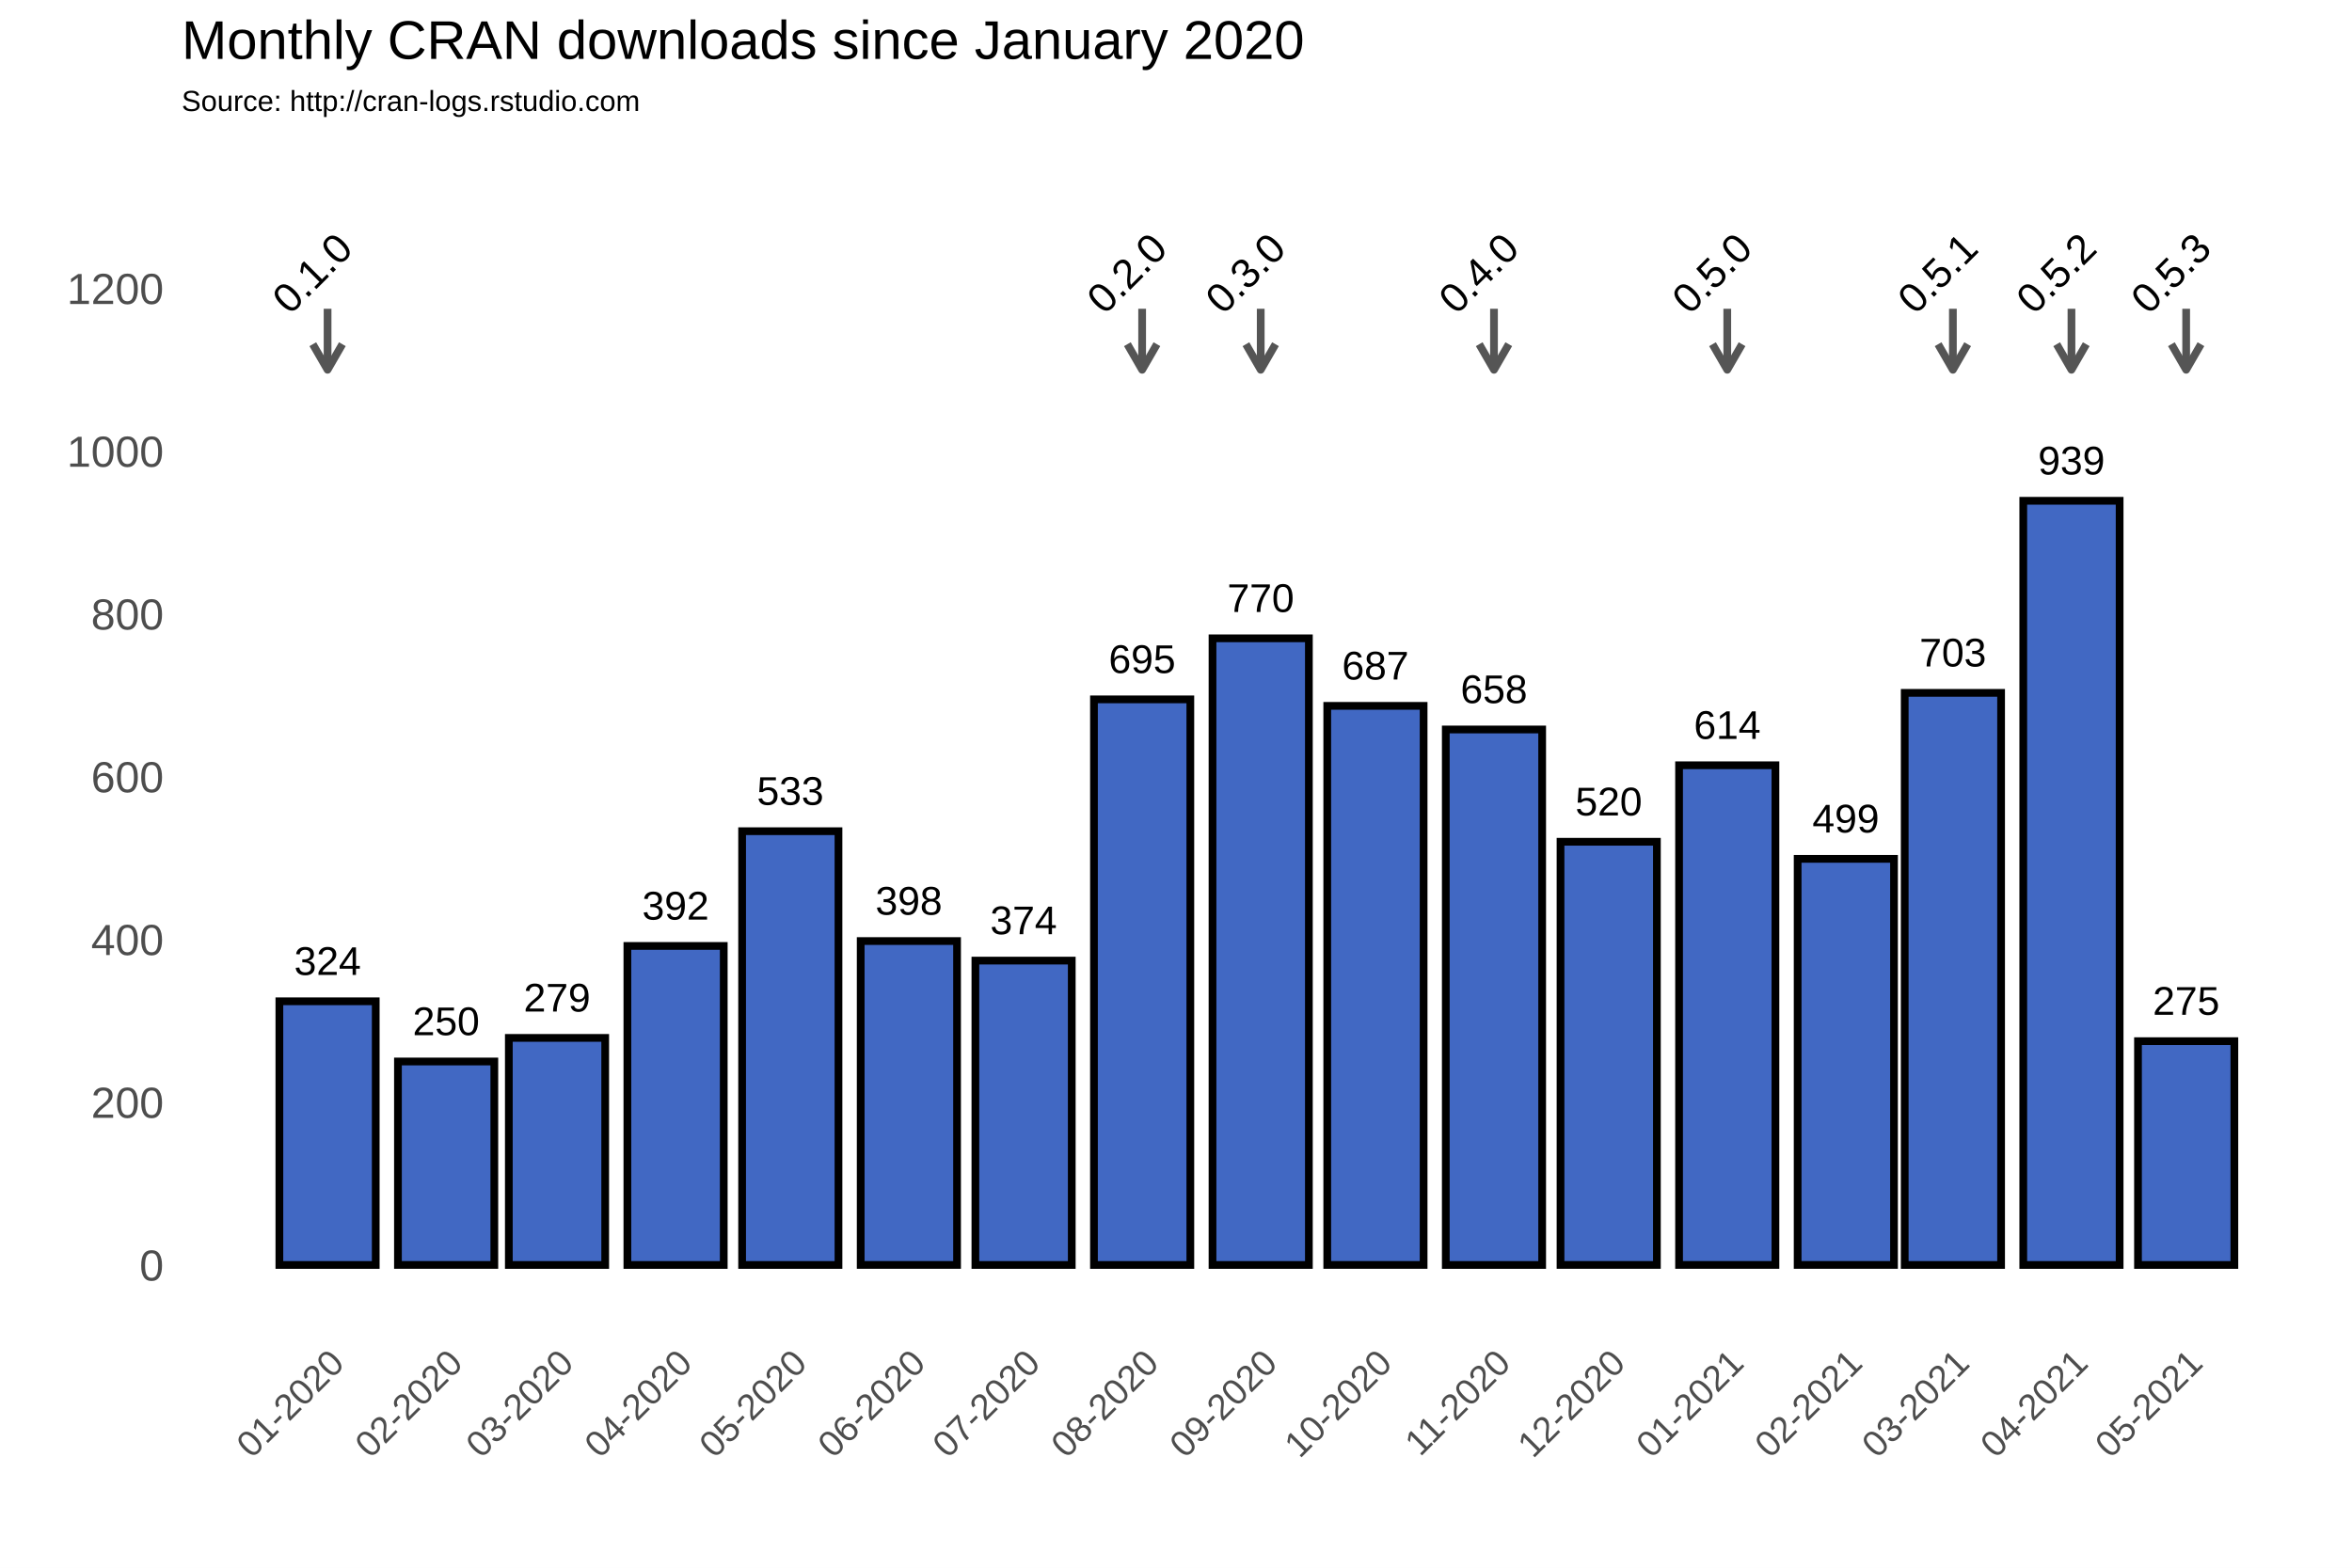
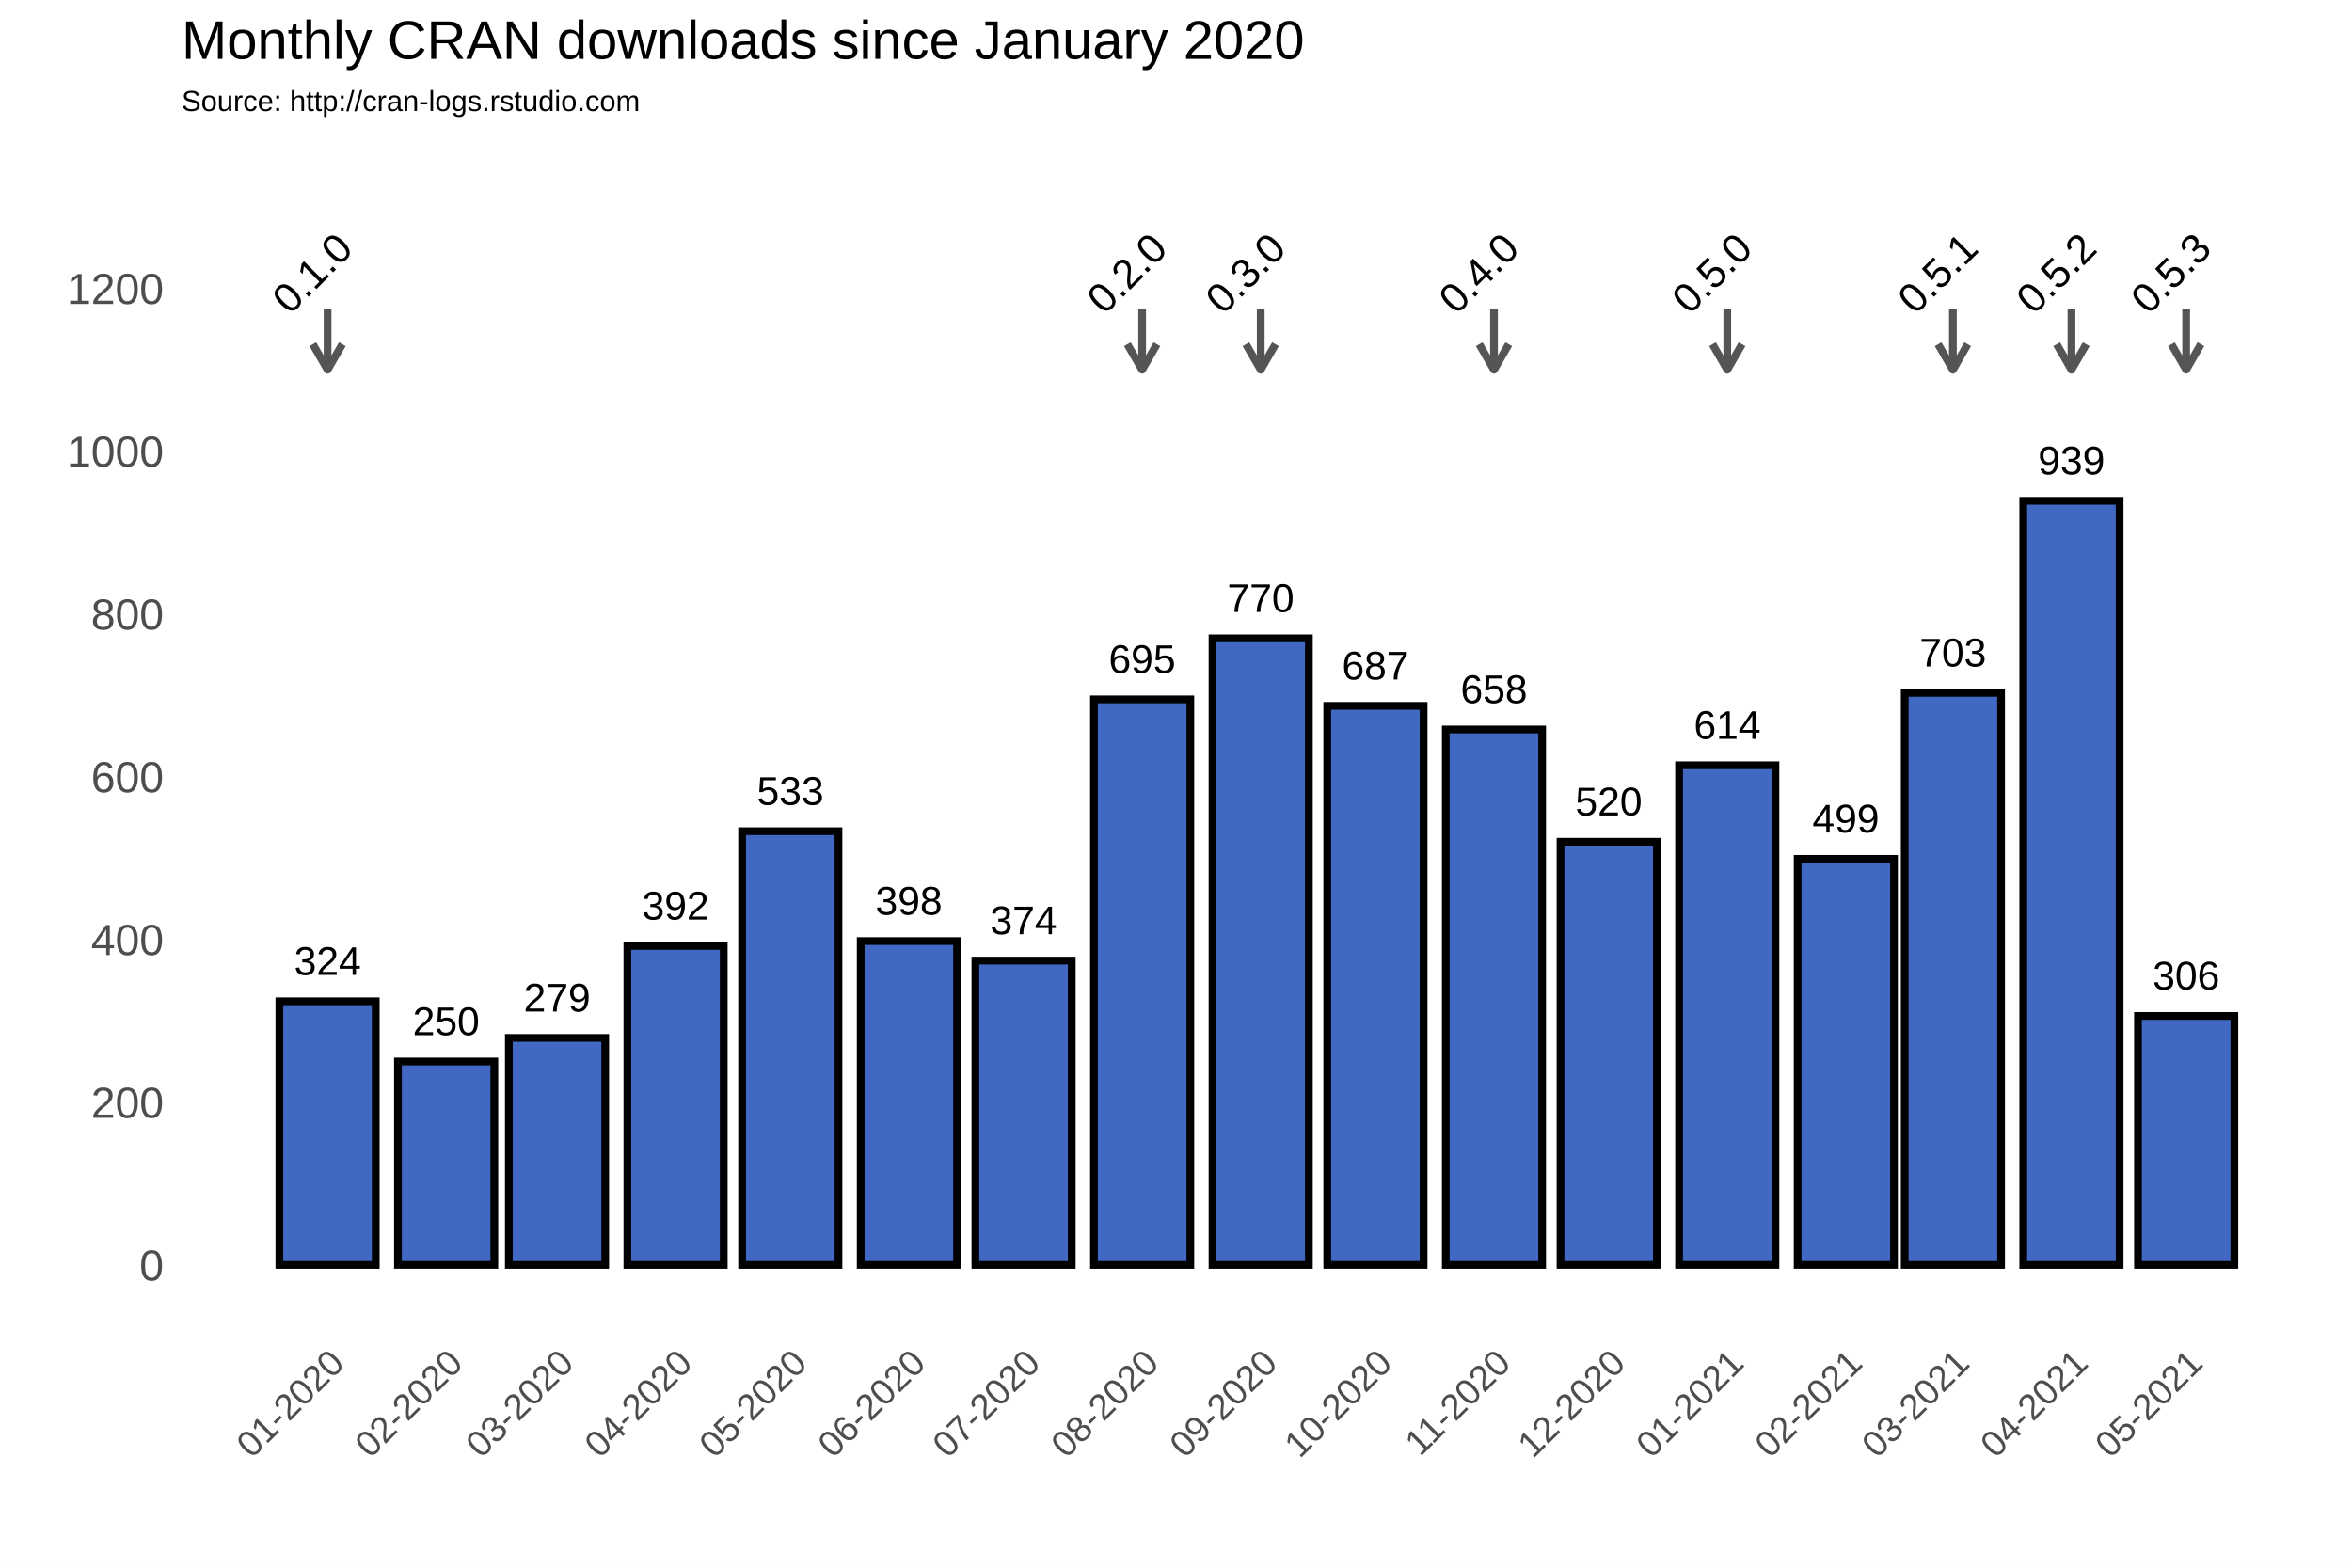
<svg xmlns="http://www.w3.org/2000/svg" class="svglite" width="648.00pt" height="432.00pt" viewBox="0 0 648.00 432.00">
  <defs>
    <style type="text/css">
    .svglite line, .svglite polyline, .svglite polygon, .svglite path, .svglite rect, .svglite circle {
      fill: none;
      stroke: #000000;
      stroke-linecap: round;
      stroke-linejoin: round;
      stroke-miterlimit: 10.00;
    }
  </style>
  </defs>
  <rect width="100%" height="100%" style="stroke: none; fill: #FFFFFF;" />
  <defs>
    <clipPath id="cpMC4wMHw2NDguMDB8MC4wMHw0MzIuMDA=">
      <rect x="0.00" y="0.00" width="648.00" height="432.00" />
    </clipPath>
  </defs>
  <g clip-path="url(#cpMC4wMHw2NDguMDB8MC4wMHw0MzIuMDA=)">
    <rect x="0.00" y="0.00" width="648.00" height="432.00" style="stroke-width: 1.07; stroke: #FFFFFF; fill: #FFFFFF;" />
  </g>
  <defs>
    <clipPath id="cpNTAuMDR8NjQyLjUyfDM3Ljc2fDM2My4zOA==">
      <rect x="50.04" y="37.76" width="592.48" height="325.62" />
    </clipPath>
  </defs>
  <g clip-path="url(#cpNTAuMDR8NjQyLjUyfDM3Ljc2fDM2My4zOA==)">
    <rect x="50.04" y="37.76" width="592.48" height="325.62" style="stroke-width: 1.07; stroke: none;" />
    <polyline points="50.04,326.15 642.52,326.15 " style="stroke-width: 0.53; stroke: #FFFFFF; stroke-linecap: butt;" />
    <polyline points="50.04,281.30 642.52,281.30 " style="stroke-width: 0.53; stroke: #FFFFFF; stroke-linecap: butt;" />
    <polyline points="50.04,236.45 642.52,236.45 " style="stroke-width: 0.53; stroke: #FFFFFF; stroke-linecap: butt;" />
    <polyline points="50.04,191.60 642.52,191.60 " style="stroke-width: 0.53; stroke: #FFFFFF; stroke-linecap: butt;" />
    <polyline points="50.04,146.75 642.52,146.75 " style="stroke-width: 0.53; stroke: #FFFFFF; stroke-linecap: butt;" />
    <polyline points="50.04,101.90 642.52,101.90 " style="stroke-width: 0.53; stroke: #FFFFFF; stroke-linecap: butt;" />
    <polyline points="50.04,57.04 642.52,57.04 " style="stroke-width: 0.53; stroke: #FFFFFF; stroke-linecap: butt;" />
    <polyline points="57.59,363.38 57.59,37.76 " style="stroke-width: 0.53; stroke: #FFFFFF; stroke-linecap: butt;" />
    <polyline points="73.92,363.38 73.92,37.76 " style="stroke-width: 0.53; stroke: #FFFFFF; stroke-linecap: butt;" />
    <polyline points="106.58,363.38 106.58,37.76 " style="stroke-width: 0.53; stroke: #FFFFFF; stroke-linecap: butt;" />
    <polyline points="138.19,363.38 138.19,37.76 " style="stroke-width: 0.53; stroke: #FFFFFF; stroke-linecap: butt;" />
    <polyline points="169.80,363.38 169.80,37.76 " style="stroke-width: 0.53; stroke: #FFFFFF; stroke-linecap: butt;" />
    <polyline points="201.93,363.38 201.93,37.76 " style="stroke-width: 0.53; stroke: #FFFFFF; stroke-linecap: butt;" />
    <polyline points="234.07,363.38 234.07,37.76 " style="stroke-width: 0.53; stroke: #FFFFFF; stroke-linecap: butt;" />
    <polyline points="266.21,363.38 266.21,37.76 " style="stroke-width: 0.53; stroke: #FFFFFF; stroke-linecap: butt;" />
    <polyline points="298.34,363.38 298.34,37.76 " style="stroke-width: 0.53; stroke: #FFFFFF; stroke-linecap: butt;" />
    <polyline points="331.00,363.38 331.00,37.76 " style="stroke-width: 0.53; stroke: #FFFFFF; stroke-linecap: butt;" />
    <polyline points="363.14,363.38 363.14,37.76 " style="stroke-width: 0.53; stroke: #FFFFFF; stroke-linecap: butt;" />
    <polyline points="395.28,363.38 395.28,37.76 " style="stroke-width: 0.53; stroke: #FFFFFF; stroke-linecap: butt;" />
    <polyline points="427.41,363.38 427.41,37.76 " style="stroke-width: 0.53; stroke: #FFFFFF; stroke-linecap: butt;" />
    <polyline points="459.55,363.38 459.55,37.76 " style="stroke-width: 0.53; stroke: #FFFFFF; stroke-linecap: butt;" />
    <polyline points="492.21,363.38 492.21,37.76 " style="stroke-width: 0.53; stroke: #FFFFFF; stroke-linecap: butt;" />
    <polyline points="523.29,363.38 523.29,37.76 " style="stroke-width: 0.53; stroke: #FFFFFF; stroke-linecap: butt;" />
    <polyline points="554.37,363.38 554.37,37.76 " style="stroke-width: 0.53; stroke: #FFFFFF; stroke-linecap: butt;" />
    <polyline points="586.51,363.38 586.51,37.76 " style="stroke-width: 0.53; stroke: #FFFFFF; stroke-linecap: butt;" />
    <polyline points="618.65,363.38 618.65,37.76 " style="stroke-width: 0.53; stroke: #FFFFFF; stroke-linecap: butt;" />
    <polyline points="634.98,363.38 634.98,37.76 " style="stroke-width: 0.53; stroke: #FFFFFF; stroke-linecap: butt;" />
    <polyline points="50.04,348.58 642.52,348.58 " style="stroke-width: 1.07; stroke: #FFFFFF; stroke-linecap: butt;" />
    <polyline points="50.04,303.73 642.52,303.73 " style="stroke-width: 1.07; stroke: #FFFFFF; stroke-linecap: butt;" />
    <polyline points="50.04,258.88 642.52,258.88 " style="stroke-width: 1.07; stroke: #FFFFFF; stroke-linecap: butt;" />
    <polyline points="50.04,214.02 642.52,214.02 " style="stroke-width: 1.07; stroke: #FFFFFF; stroke-linecap: butt;" />
    <polyline points="50.04,169.17 642.52,169.17 " style="stroke-width: 1.07; stroke: #FFFFFF; stroke-linecap: butt;" />
    <polyline points="50.04,124.32 642.52,124.32 " style="stroke-width: 1.07; stroke: #FFFFFF; stroke-linecap: butt;" />
    <polyline points="50.04,79.47 642.52,79.47 " style="stroke-width: 1.07; stroke: #FFFFFF; stroke-linecap: butt;" />
    <polyline points="90.25,363.38 90.25,37.76 " style="stroke-width: 1.07; stroke: #FFFFFF; stroke-linecap: butt;" />
    <polyline points="122.91,363.38 122.91,37.76 " style="stroke-width: 1.07; stroke: #FFFFFF; stroke-linecap: butt;" />
    <polyline points="153.47,363.38 153.47,37.76 " style="stroke-width: 1.07; stroke: #FFFFFF; stroke-linecap: butt;" />
    <polyline points="186.13,363.38 186.13,37.76 " style="stroke-width: 1.07; stroke: #FFFFFF; stroke-linecap: butt;" />
    <polyline points="217.74,363.38 217.74,37.76 " style="stroke-width: 1.07; stroke: #FFFFFF; stroke-linecap: butt;" />
    <polyline points="250.40,363.38 250.40,37.76 " style="stroke-width: 1.07; stroke: #FFFFFF; stroke-linecap: butt;" />
    <polyline points="282.01,363.38 282.01,37.76 " style="stroke-width: 1.07; stroke: #FFFFFF; stroke-linecap: butt;" />
    <polyline points="314.67,363.38 314.67,37.76 " style="stroke-width: 1.07; stroke: #FFFFFF; stroke-linecap: butt;" />
    <polyline points="347.34,363.38 347.34,37.76 " style="stroke-width: 1.07; stroke: #FFFFFF; stroke-linecap: butt;" />
    <polyline points="378.94,363.38 378.94,37.76 " style="stroke-width: 1.07; stroke: #FFFFFF; stroke-linecap: butt;" />
    <polyline points="411.61,363.38 411.61,37.76 " style="stroke-width: 1.07; stroke: #FFFFFF; stroke-linecap: butt;" />
    <polyline points="443.22,363.38 443.22,37.76 " style="stroke-width: 1.07; stroke: #FFFFFF; stroke-linecap: butt;" />
    <polyline points="475.88,363.38 475.88,37.76 " style="stroke-width: 1.07; stroke: #FFFFFF; stroke-linecap: butt;" />
    <polyline points="508.54,363.38 508.54,37.76 " style="stroke-width: 1.07; stroke: #FFFFFF; stroke-linecap: butt;" />
    <polyline points="538.04,363.38 538.04,37.76 " style="stroke-width: 1.07; stroke: #FFFFFF; stroke-linecap: butt;" />
    <polyline points="570.71,363.38 570.71,37.76 " style="stroke-width: 1.07; stroke: #FFFFFF; stroke-linecap: butt;" />
    <polyline points="602.31,363.38 602.31,37.76 " style="stroke-width: 1.07; stroke: #FFFFFF; stroke-linecap: butt;" />
    <rect x="76.97" y="275.92" width="26.55" height="72.66" style="stroke-width: 2.13; stroke-linecap: square; stroke-linejoin: miter; fill: #4168C3;" />
    <rect x="109.64" y="292.51" width="26.55" height="56.06" style="stroke-width: 2.13; stroke-linecap: square; stroke-linejoin: miter; fill: #4168C3;" />
    <rect x="140.19" y="286.01" width="26.55" height="62.57" style="stroke-width: 2.13; stroke-linecap: square; stroke-linejoin: miter; fill: #4168C3;" />
    <rect x="172.85" y="260.67" width="26.55" height="87.91" style="stroke-width: 2.13; stroke-linecap: square; stroke-linejoin: miter; fill: #4168C3;" />
    <rect x="204.46" y="229.05" width="26.55" height="119.53" style="stroke-width: 2.13; stroke-linecap: square; stroke-linejoin: miter; fill: #4168C3;" />
    <rect x="237.13" y="259.32" width="26.55" height="89.25" style="stroke-width: 2.13; stroke-linecap: square; stroke-linejoin: miter; fill: #4168C3;" />
    <rect x="268.73" y="264.71" width="26.55" height="83.87" style="stroke-width: 2.13; stroke-linecap: square; stroke-linejoin: miter; fill: #4168C3;" />
    <rect x="301.40" y="192.72" width="26.55" height="155.86" style="stroke-width: 2.13; stroke-linecap: square; stroke-linejoin: miter; fill: #4168C3;" />
    <rect x="334.06" y="175.90" width="26.55" height="172.68" style="stroke-width: 2.13; stroke-linecap: square; stroke-linejoin: miter; fill: #4168C3;" />
    <rect x="365.67" y="194.51" width="26.55" height="154.06" style="stroke-width: 2.13; stroke-linecap: square; stroke-linejoin: miter; fill: #4168C3;" />
    <rect x="398.33" y="201.02" width="26.55" height="147.56" style="stroke-width: 2.13; stroke-linecap: square; stroke-linejoin: miter; fill: #4168C3;" />
    <rect x="429.94" y="231.96" width="26.55" height="116.61" style="stroke-width: 2.13; stroke-linecap: square; stroke-linejoin: miter; fill: #4168C3;" />
    <rect x="462.60" y="210.88" width="26.55" height="137.69" style="stroke-width: 2.13; stroke-linecap: square; stroke-linejoin: miter; fill: #4168C3;" />
    <rect x="495.27" y="236.67" width="26.55" height="111.90" style="stroke-width: 2.13; stroke-linecap: square; stroke-linejoin: miter; fill: #4168C3;" />
    <rect x="524.77" y="190.93" width="26.55" height="157.65" style="stroke-width: 2.13; stroke-linecap: square; stroke-linejoin: miter; fill: #4168C3;" />
    <rect x="557.43" y="138.00" width="26.55" height="210.58" style="stroke-width: 2.13; stroke-linecap: square; stroke-linejoin: miter; fill: #4168C3;" />
-     <rect x="589.04" y="286.91" width="26.55" height="61.67" style="stroke-width: 2.13; stroke-linecap: square; stroke-linejoin: miter; fill: #4168C3;" />
+     <rect x="589.04" y="279.96" width="26.55" height="68.62" style="stroke-width: 2.13; stroke-linecap: square; stroke-linejoin: miter; fill: #4168C3;" />
    <text x="90.25" y="268.66" text-anchor="middle" style="font-size: 11.04px; font-family: Arial;" textLength="18.40px" lengthAdjust="spacingAndGlyphs">324</text>
    <text x="122.91" y="285.25" text-anchor="middle" style="font-size: 11.04px; font-family: Arial;" textLength="18.40px" lengthAdjust="spacingAndGlyphs">250</text>
    <text x="153.47" y="278.75" text-anchor="middle" style="font-size: 11.04px; font-family: Arial;" textLength="18.40px" lengthAdjust="spacingAndGlyphs">279</text>
    <text x="186.13" y="253.41" text-anchor="middle" style="font-size: 11.04px; font-family: Arial;" textLength="18.40px" lengthAdjust="spacingAndGlyphs">392</text>
    <text x="217.74" y="221.79" text-anchor="middle" style="font-size: 11.04px; font-family: Arial;" textLength="18.40px" lengthAdjust="spacingAndGlyphs">533</text>
    <text x="250.40" y="252.06" text-anchor="middle" style="font-size: 11.04px; font-family: Arial;" textLength="18.40px" lengthAdjust="spacingAndGlyphs">398</text>
    <text x="282.01" y="257.44" text-anchor="middle" style="font-size: 11.04px; font-family: Arial;" textLength="18.40px" lengthAdjust="spacingAndGlyphs">374</text>
    <text x="314.67" y="185.46" text-anchor="middle" style="font-size: 11.04px; font-family: Arial;" textLength="18.40px" lengthAdjust="spacingAndGlyphs">695</text>
    <text x="347.34" y="168.64" text-anchor="middle" style="font-size: 11.04px; font-family: Arial;" textLength="18.40px" lengthAdjust="spacingAndGlyphs">770</text>
    <text x="378.94" y="187.25" text-anchor="middle" style="font-size: 11.04px; font-family: Arial;" textLength="18.40px" lengthAdjust="spacingAndGlyphs">687</text>
    <text x="411.61" y="193.75" text-anchor="middle" style="font-size: 11.04px; font-family: Arial;" textLength="18.40px" lengthAdjust="spacingAndGlyphs">658</text>
    <text x="443.22" y="224.70" text-anchor="middle" style="font-size: 11.04px; font-family: Arial;" textLength="18.40px" lengthAdjust="spacingAndGlyphs">520</text>
    <text x="475.88" y="203.62" text-anchor="middle" style="font-size: 11.04px; font-family: Arial;" textLength="18.40px" lengthAdjust="spacingAndGlyphs">614</text>
    <text x="508.54" y="229.41" text-anchor="middle" style="font-size: 11.04px; font-family: Arial;" textLength="18.40px" lengthAdjust="spacingAndGlyphs">499</text>
    <text x="538.04" y="183.66" text-anchor="middle" style="font-size: 11.04px; font-family: Arial;" textLength="18.40px" lengthAdjust="spacingAndGlyphs">703</text>
    <text x="570.71" y="130.74" text-anchor="middle" style="font-size: 11.04px; font-family: Arial;" textLength="18.40px" lengthAdjust="spacingAndGlyphs">939</text>
-     <text x="602.31" y="279.64" text-anchor="middle" style="font-size: 11.04px; font-family: Arial;" textLength="18.40px" lengthAdjust="spacingAndGlyphs">275</text>
+     <text x="602.31" y="272.69" text-anchor="middle" style="font-size: 11.04px; font-family: Arial;" textLength="18.40px" lengthAdjust="spacingAndGlyphs">306</text>
    <line x1="90.25" y1="85.08" x2="90.25" y2="101.90" style="stroke-width: 2.13; stroke: #555555; stroke-linecap: butt;" />
    <polyline points="86.18,94.85 90.25,101.90 94.32,94.85 " style="stroke-width: 2.13; stroke: #555555; stroke-linecap: butt;" />
    <line x1="314.67" y1="85.08" x2="314.67" y2="101.90" style="stroke-width: 2.13; stroke: #555555; stroke-linecap: butt;" />
    <polyline points="310.60,94.85 314.67,101.90 318.74,94.85 " style="stroke-width: 2.13; stroke: #555555; stroke-linecap: butt;" />
    <line x1="347.34" y1="85.08" x2="347.34" y2="101.90" style="stroke-width: 2.13; stroke: #555555; stroke-linecap: butt;" />
    <polyline points="343.27,94.85 347.34,101.90 351.41,94.85 " style="stroke-width: 2.13; stroke: #555555; stroke-linecap: butt;" />
    <line x1="411.61" y1="85.08" x2="411.61" y2="101.90" style="stroke-width: 2.13; stroke: #555555; stroke-linecap: butt;" />
    <polyline points="407.54,94.85 411.61,101.90 415.68,94.85 " style="stroke-width: 2.13; stroke: #555555; stroke-linecap: butt;" />
    <line x1="475.88" y1="85.08" x2="475.88" y2="101.90" style="stroke-width: 2.13; stroke: #555555; stroke-linecap: butt;" />
    <polyline points="471.81,94.85 475.88,101.90 479.95,94.85 " style="stroke-width: 2.13; stroke: #555555; stroke-linecap: butt;" />
    <line x1="538.04" y1="85.08" x2="538.04" y2="101.90" style="stroke-width: 2.13; stroke: #555555; stroke-linecap: butt;" />
    <polyline points="533.97,94.85 538.04,101.90 542.11,94.85 " style="stroke-width: 2.13; stroke: #555555; stroke-linecap: butt;" />
    <line x1="570.71" y1="85.08" x2="570.71" y2="101.90" style="stroke-width: 2.13; stroke: #555555; stroke-linecap: butt;" />
    <polyline points="566.63,94.85 570.71,101.90 574.78,94.85 " style="stroke-width: 2.13; stroke: #555555; stroke-linecap: butt;" />
    <line x1="602.31" y1="85.08" x2="602.31" y2="101.90" style="stroke-width: 2.13; stroke: #555555; stroke-linecap: butt;" />
    <polyline points="598.24,94.85 602.31,101.90 606.38,94.85 " style="stroke-width: 2.13; stroke: #555555; stroke-linecap: butt;" />
    <text transform="translate(88.81,78.03) rotate(-45)" text-anchor="middle" style="font-size: 11.38px; font-family: Arial;" textLength="25.31px" lengthAdjust="spacingAndGlyphs">0.1.0</text>
    <text transform="translate(313.23,78.03) rotate(-45)" text-anchor="middle" style="font-size: 11.38px; font-family: Arial;" textLength="25.31px" lengthAdjust="spacingAndGlyphs">0.2.0</text>
    <text transform="translate(345.90,78.03) rotate(-45)" text-anchor="middle" style="font-size: 11.38px; font-family: Arial;" textLength="25.31px" lengthAdjust="spacingAndGlyphs">0.3.0</text>
    <text transform="translate(410.17,78.03) rotate(-45)" text-anchor="middle" style="font-size: 11.38px; font-family: Arial;" textLength="25.31px" lengthAdjust="spacingAndGlyphs">0.4.0</text>
    <text transform="translate(474.44,78.03) rotate(-45)" text-anchor="middle" style="font-size: 11.38px; font-family: Arial;" textLength="25.31px" lengthAdjust="spacingAndGlyphs">0.5.0</text>
    <text transform="translate(536.60,78.03) rotate(-45)" text-anchor="middle" style="font-size: 11.38px; font-family: Arial;" textLength="25.31px" lengthAdjust="spacingAndGlyphs">0.5.1</text>
    <text transform="translate(569.27,78.03) rotate(-45)" text-anchor="middle" style="font-size: 11.38px; font-family: Arial;" textLength="25.31px" lengthAdjust="spacingAndGlyphs">0.5.2</text>
    <text transform="translate(600.87,78.03) rotate(-45)" text-anchor="middle" style="font-size: 11.38px; font-family: Arial;" textLength="25.31px" lengthAdjust="spacingAndGlyphs">0.5.3</text>
  </g>
  <g clip-path="url(#cpMC4wMHw2NDguMDB8MC4wMHw0MzIuMDA=)">
    <text x="45.11" y="352.88" text-anchor="end" style="font-size: 12.00px; fill: #4D4D4D; font-family: Arial;" textLength="6.67px" lengthAdjust="spacingAndGlyphs">0</text>
    <text x="45.11" y="308.03" text-anchor="end" style="font-size: 12.00px; fill: #4D4D4D; font-family: Arial;" textLength="20.02px" lengthAdjust="spacingAndGlyphs">200</text>
    <text x="45.11" y="263.17" text-anchor="end" style="font-size: 12.00px; fill: #4D4D4D; font-family: Arial;" textLength="20.02px" lengthAdjust="spacingAndGlyphs">400</text>
    <text x="45.11" y="218.32" text-anchor="end" style="font-size: 12.00px; fill: #4D4D4D; font-family: Arial;" textLength="20.02px" lengthAdjust="spacingAndGlyphs">600</text>
    <text x="45.11" y="173.47" text-anchor="end" style="font-size: 12.00px; fill: #4D4D4D; font-family: Arial;" textLength="20.02px" lengthAdjust="spacingAndGlyphs">800</text>
    <text x="45.11" y="128.62" text-anchor="end" style="font-size: 12.00px; fill: #4D4D4D; font-family: Arial;" textLength="26.70px" lengthAdjust="spacingAndGlyphs">1000</text>
    <text x="45.11" y="83.77" text-anchor="end" style="font-size: 12.00px; fill: #4D4D4D; font-family: Arial;" textLength="26.70px" lengthAdjust="spacingAndGlyphs">1200</text>
    <text transform="translate(95.32,376.17) rotate(-45)" text-anchor="end" style="font-size: 10.00px; fill: #4D4D4D; font-family: Arial;" textLength="36.73px" lengthAdjust="spacingAndGlyphs">01-2020</text>
    <text transform="translate(127.98,376.17) rotate(-45)" text-anchor="end" style="font-size: 10.00px; fill: #4D4D4D; font-family: Arial;" textLength="36.73px" lengthAdjust="spacingAndGlyphs">02-2020</text>
    <text transform="translate(158.53,376.17) rotate(-45)" text-anchor="end" style="font-size: 10.00px; fill: #4D4D4D; font-family: Arial;" textLength="36.73px" lengthAdjust="spacingAndGlyphs">03-2020</text>
    <text transform="translate(191.20,376.17) rotate(-45)" text-anchor="end" style="font-size: 10.00px; fill: #4D4D4D; font-family: Arial;" textLength="36.73px" lengthAdjust="spacingAndGlyphs">04-2020</text>
    <text transform="translate(222.80,376.17) rotate(-45)" text-anchor="end" style="font-size: 10.00px; fill: #4D4D4D; font-family: Arial;" textLength="36.73px" lengthAdjust="spacingAndGlyphs">05-2020</text>
    <text transform="translate(255.47,376.17) rotate(-45)" text-anchor="end" style="font-size: 10.00px; fill: #4D4D4D; font-family: Arial;" textLength="36.73px" lengthAdjust="spacingAndGlyphs">06-2020</text>
    <text transform="translate(287.08,376.17) rotate(-45)" text-anchor="end" style="font-size: 10.00px; fill: #4D4D4D; font-family: Arial;" textLength="36.73px" lengthAdjust="spacingAndGlyphs">07-2020</text>
    <text transform="translate(319.74,376.17) rotate(-45)" text-anchor="end" style="font-size: 10.00px; fill: #4D4D4D; font-family: Arial;" textLength="36.73px" lengthAdjust="spacingAndGlyphs">08-2020</text>
    <text transform="translate(352.40,376.17) rotate(-45)" text-anchor="end" style="font-size: 10.00px; fill: #4D4D4D; font-family: Arial;" textLength="36.73px" lengthAdjust="spacingAndGlyphs">09-2020</text>
    <text transform="translate(384.01,376.17) rotate(-45)" text-anchor="end" style="font-size: 10.00px; fill: #4D4D4D; font-family: Arial;" textLength="36.73px" lengthAdjust="spacingAndGlyphs">10-2020</text>
    <text transform="translate(416.67,376.17) rotate(-45)" text-anchor="end" style="font-size: 10.00px; fill: #4D4D4D; font-family: Arial;" textLength="35.99px" lengthAdjust="spacingAndGlyphs">11-2020</text>
    <text transform="translate(448.28,376.17) rotate(-45)" text-anchor="end" style="font-size: 10.00px; fill: #4D4D4D; font-family: Arial;" textLength="36.73px" lengthAdjust="spacingAndGlyphs">12-2020</text>
    <text transform="translate(480.94,376.17) rotate(-45)" text-anchor="end" style="font-size: 10.00px; fill: #4D4D4D; font-family: Arial;" textLength="36.73px" lengthAdjust="spacingAndGlyphs">01-2021</text>
    <text transform="translate(513.61,376.17) rotate(-45)" text-anchor="end" style="font-size: 10.00px; fill: #4D4D4D; font-family: Arial;" textLength="36.73px" lengthAdjust="spacingAndGlyphs">02-2021</text>
    <text transform="translate(543.11,376.17) rotate(-45)" text-anchor="end" style="font-size: 10.00px; fill: #4D4D4D; font-family: Arial;" textLength="36.73px" lengthAdjust="spacingAndGlyphs">03-2021</text>
    <text transform="translate(575.77,376.17) rotate(-45)" text-anchor="end" style="font-size: 10.00px; fill: #4D4D4D; font-family: Arial;" textLength="36.73px" lengthAdjust="spacingAndGlyphs">04-2021</text>
    <text transform="translate(607.38,376.17) rotate(-45)" text-anchor="end" style="font-size: 10.00px; fill: #4D4D4D; font-family: Arial;" textLength="36.73px" lengthAdjust="spacingAndGlyphs">05-2021</text>
    <text x="50.04" y="30.59" style="font-size: 8.00px; font-family: Arial;" textLength="126.32px" lengthAdjust="spacingAndGlyphs">Source: http://cran-logs.rstudio.com</text>
    <text x="50.04" y="16.22" style="font-size: 15.00px; font-family: Arial;" textLength="309.25px" lengthAdjust="spacingAndGlyphs">Monthly CRAN downloads since January 2020</text>
  </g>
</svg>
